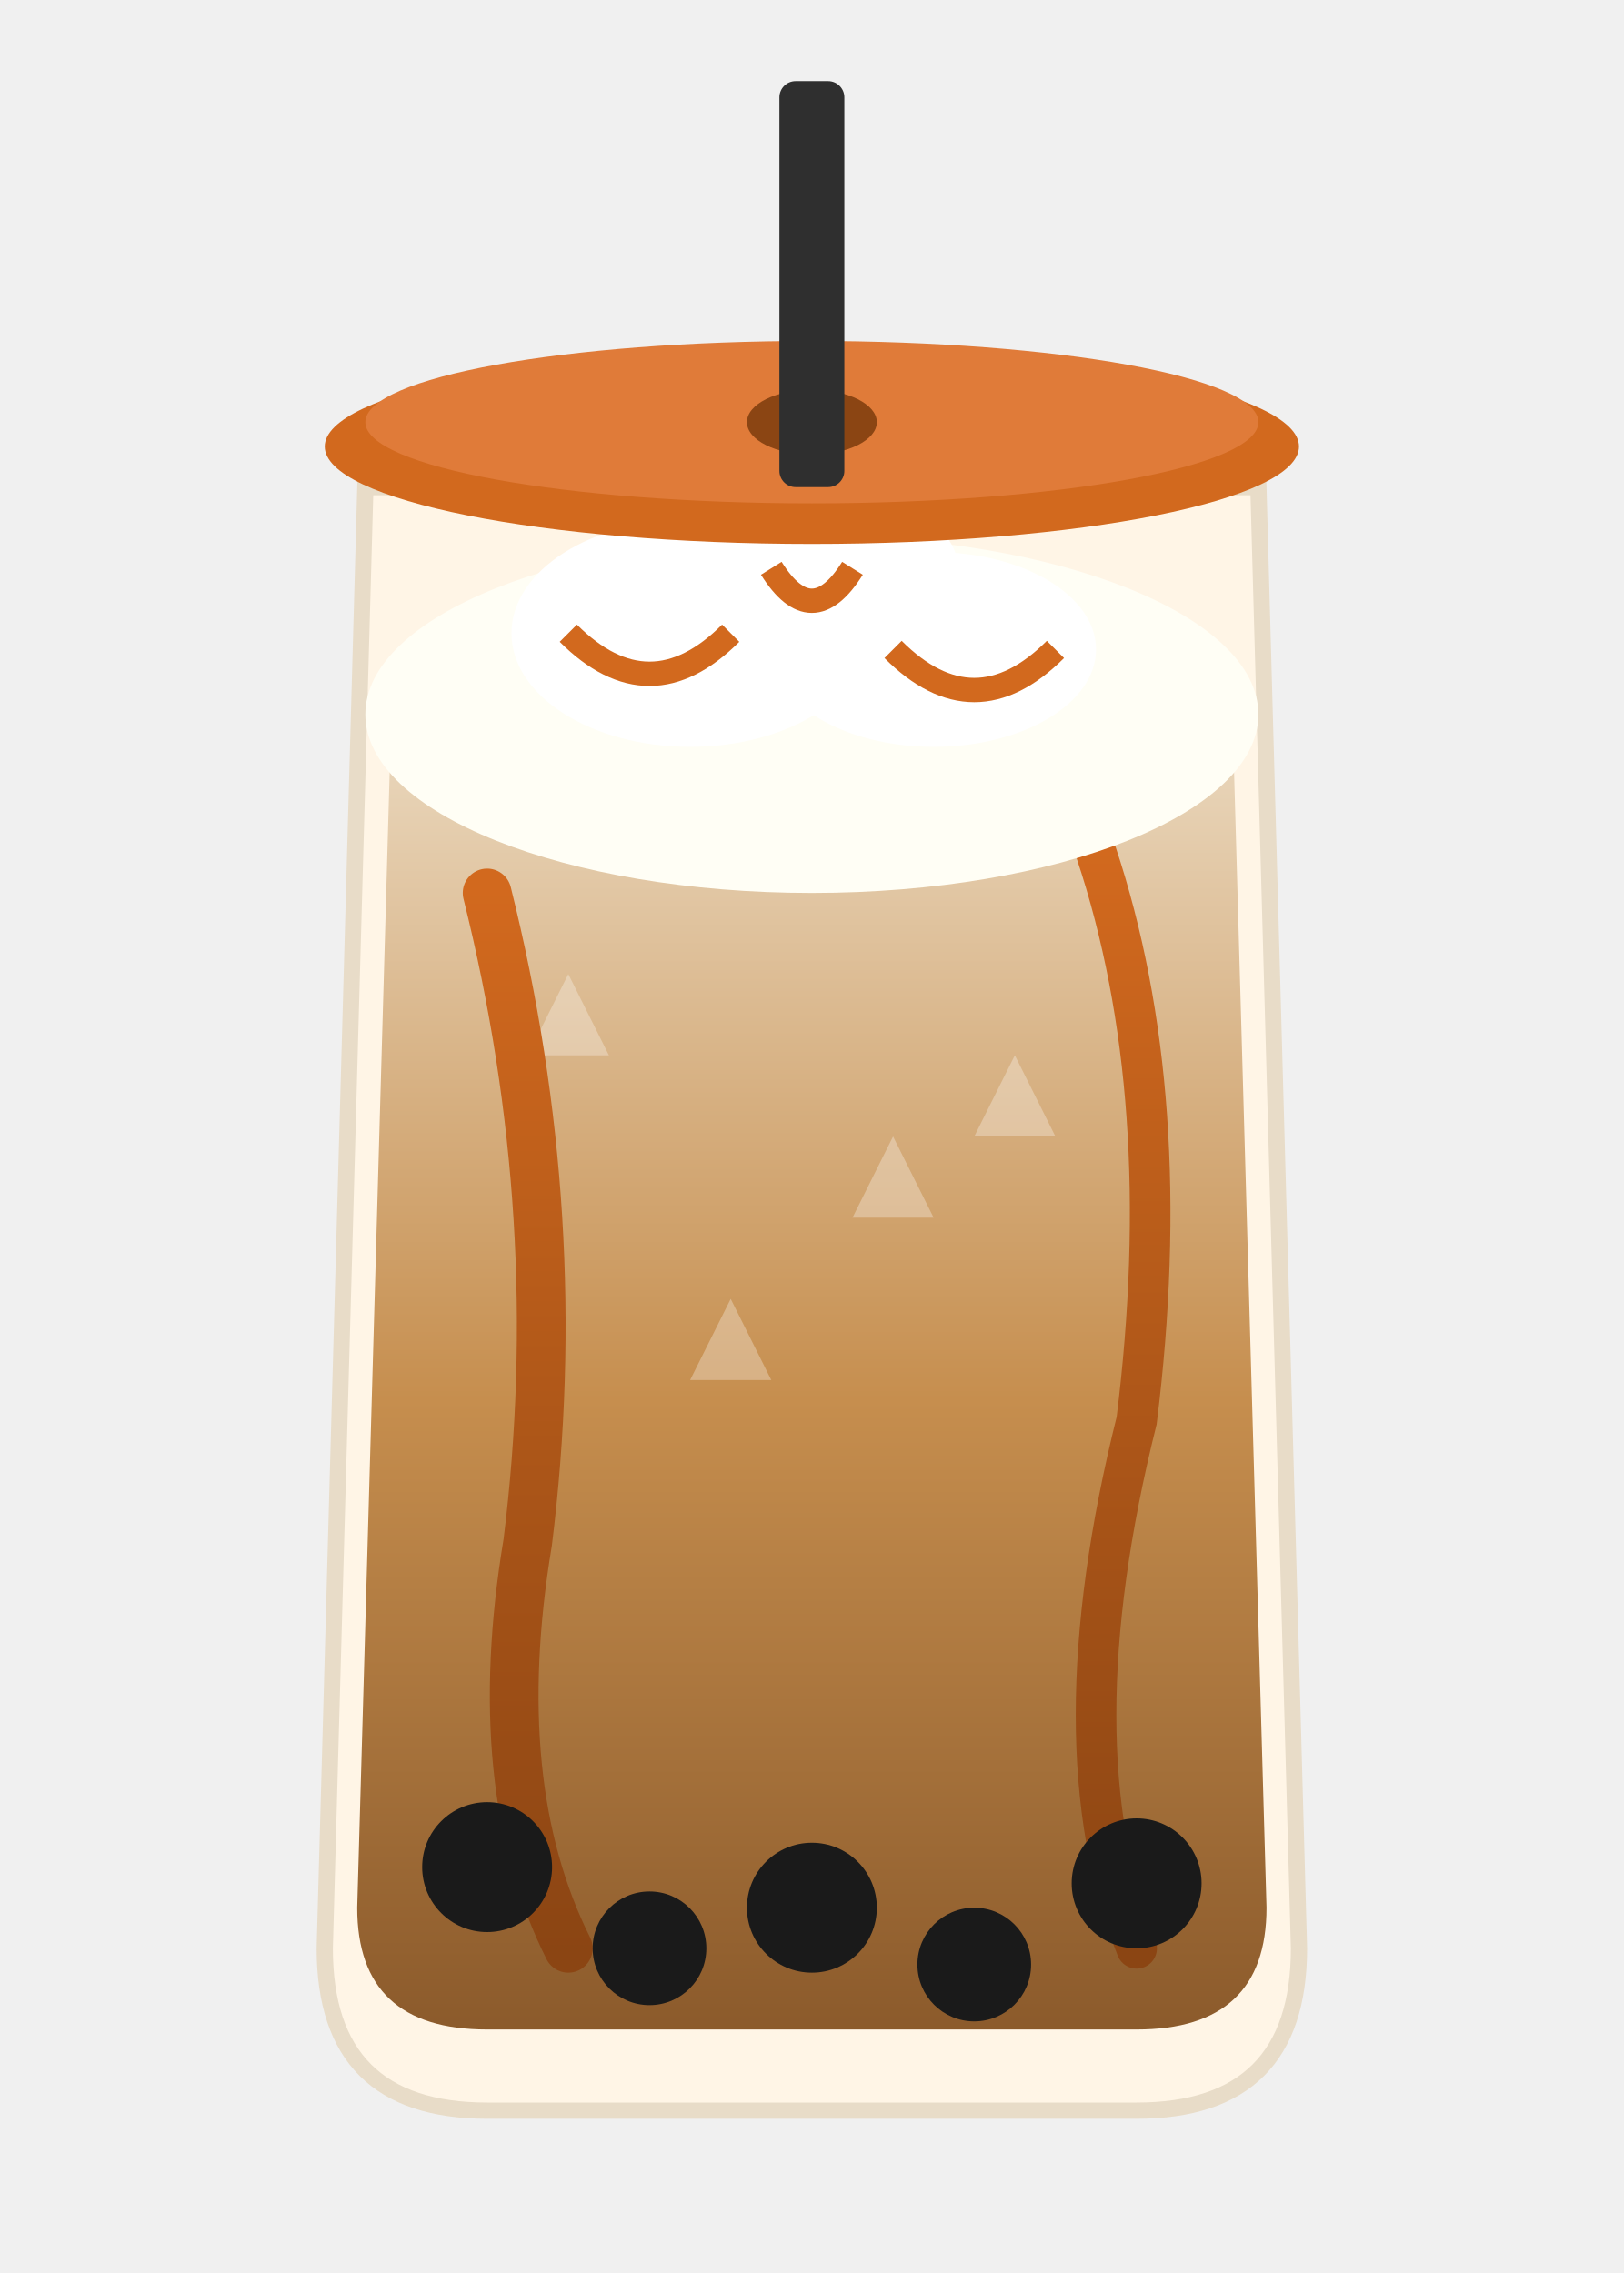
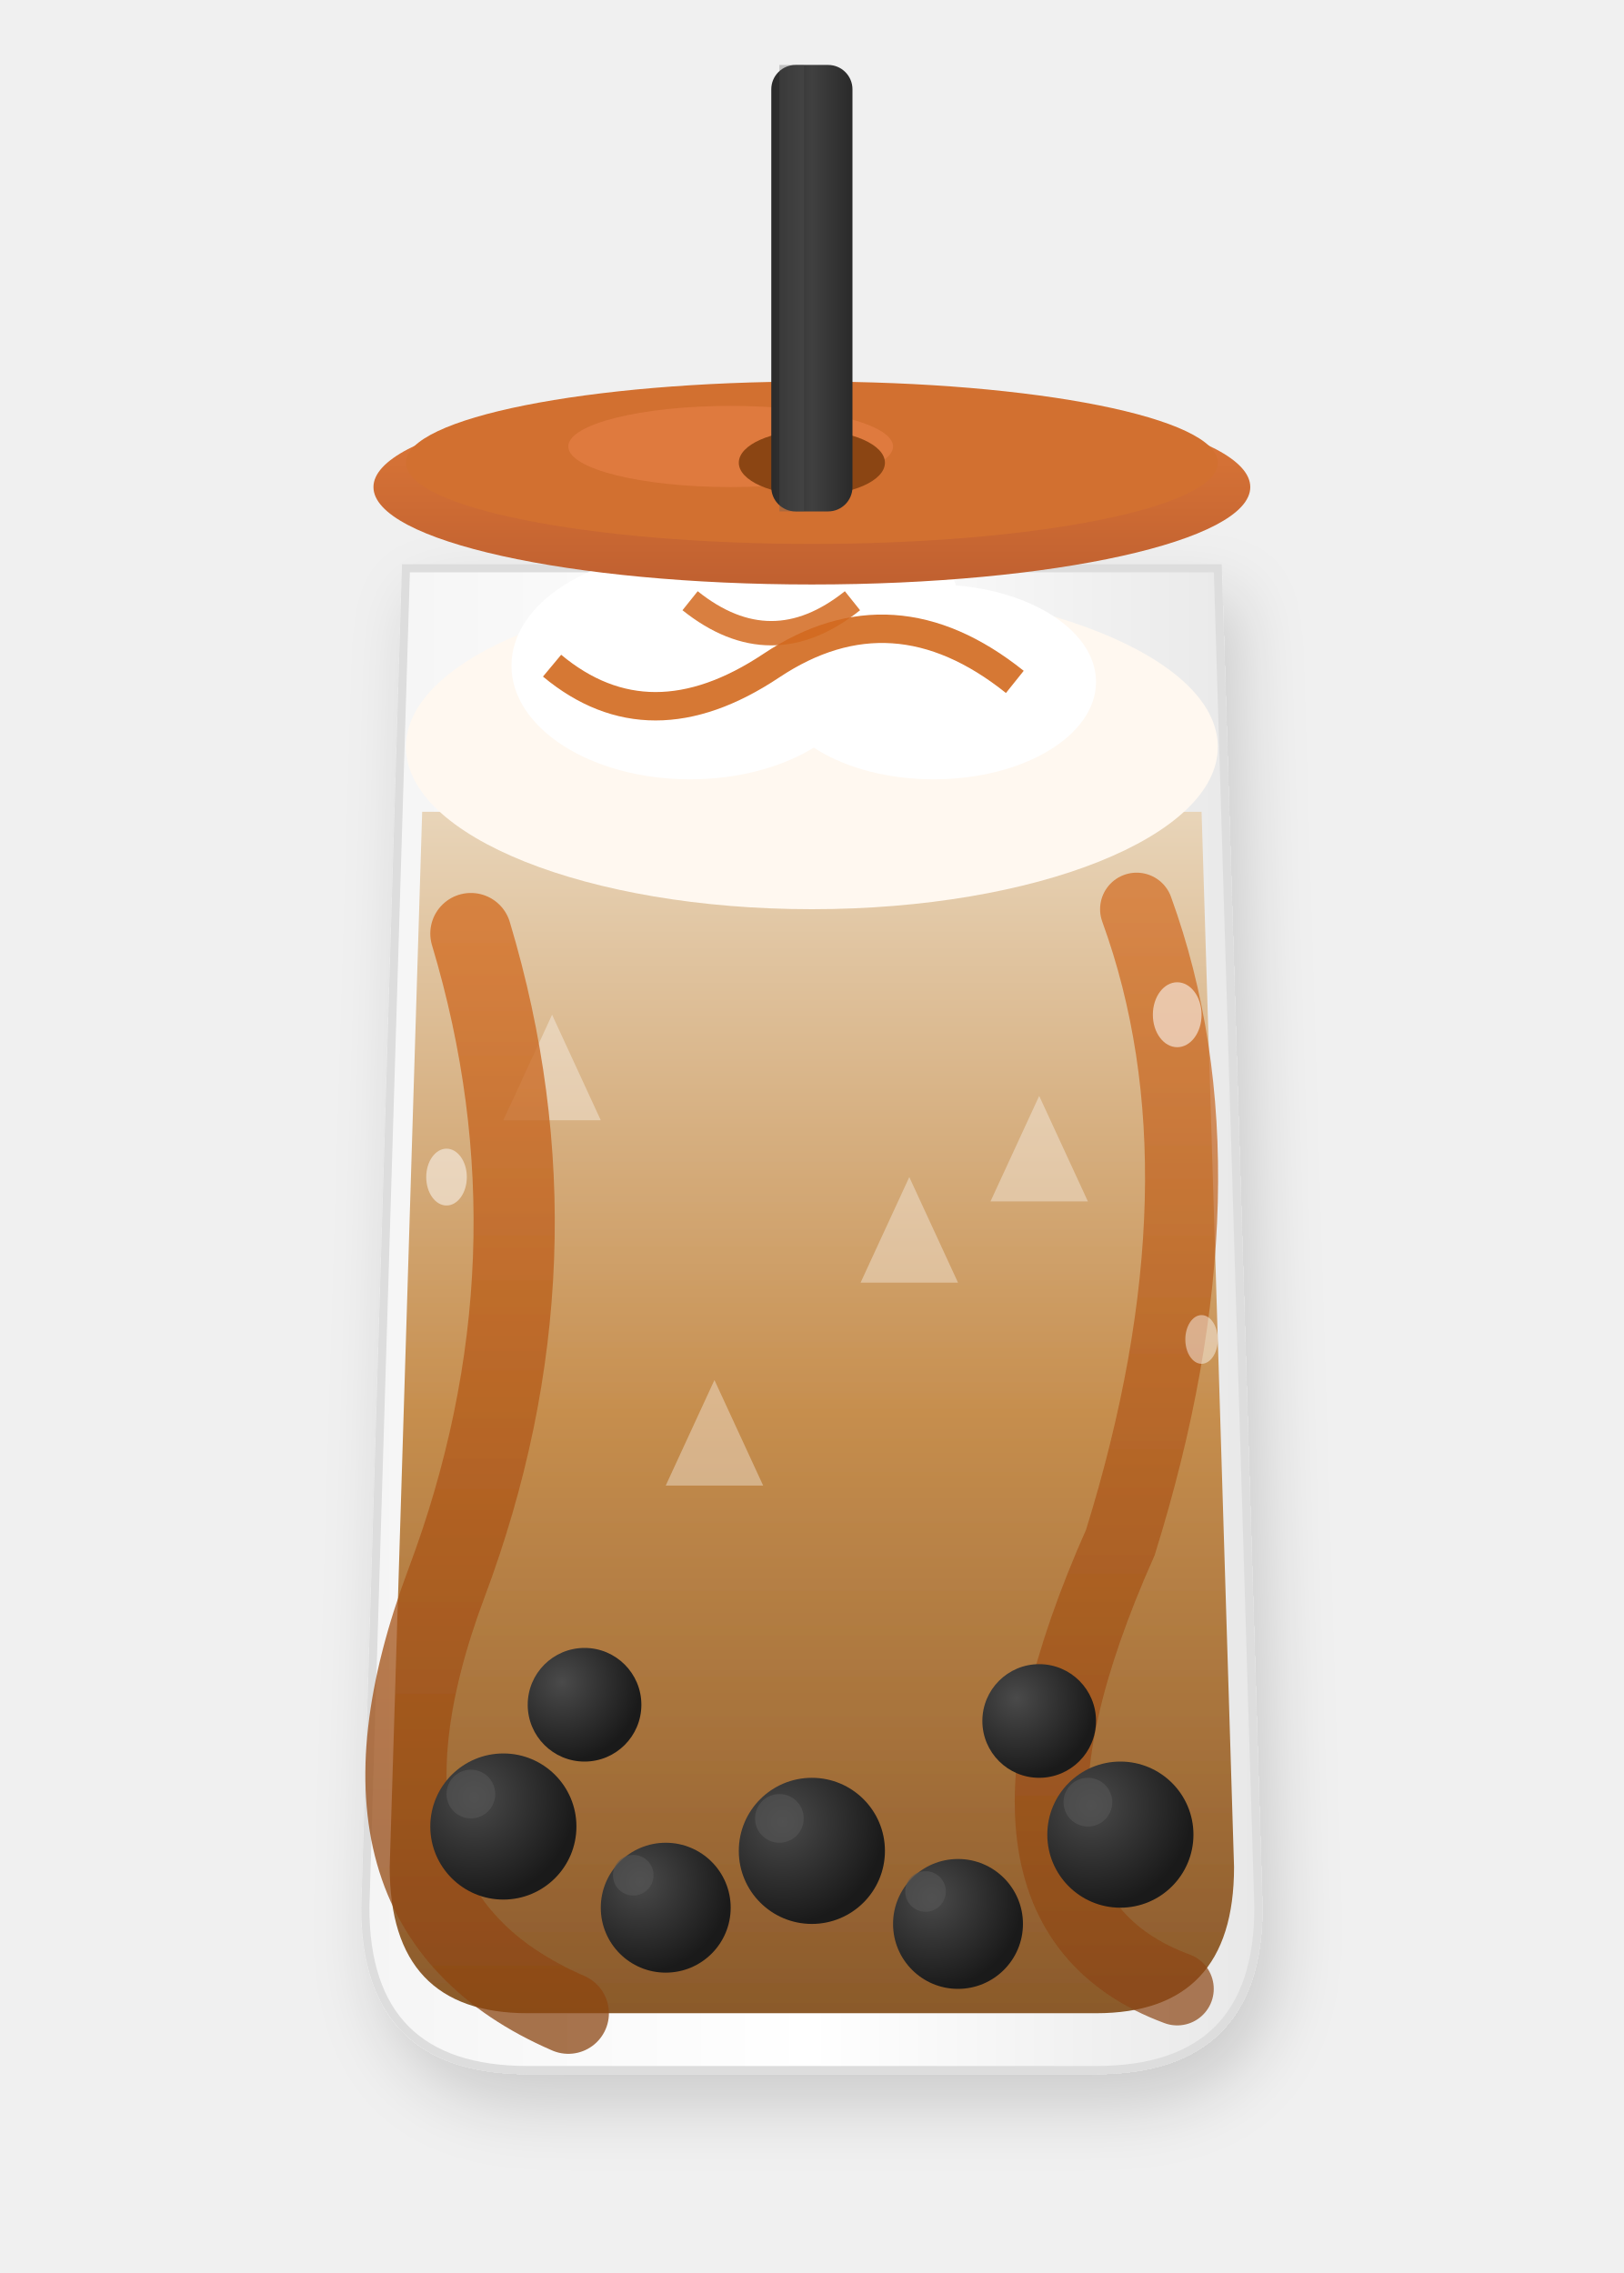
<svg xmlns="http://www.w3.org/2000/svg" viewBox="0 0 200 280">
  <defs>
-     <linearGradient id="caramelFrap" x1="0%" y1="0%" x2="0%" y2="100%">
+     <linearGradient id="cupBodyFrapCar" x1="0%" y1="0%" x2="100%" y2="0%">
+       <stop offset="0%" style="stop-color:#f5f5f5" />
+       <stop offset="50%" style="stop-color:#ffffff" />
+       <stop offset="100%" style="stop-color:#e8e8e8" />
+     </linearGradient>
+     <linearGradient id="frapCaramelDrink" x1="0%" y1="0%" x2="0%" y2="100%">
      <stop offset="0%" style="stop-color:#E8D4B8" />
      <stop offset="50%" style="stop-color:#C68E4E" />
      <stop offset="100%" style="stop-color:#8B5A2B" />
    </linearGradient>
-     <linearGradient id="caramelFrapDrizzle" x1="0%" y1="0%" x2="0%" y2="100%">
+     <linearGradient id="caramelSwirlFrap" x1="0%" y1="0%" x2="0%" y2="100%">
      <stop offset="0%" style="stop-color:#D2691E" />
      <stop offset="100%" style="stop-color:#8B4513" />
    </linearGradient>
+     <linearGradient id="frapCaramelLid" x1="0%" y1="0%" x2="0%" y2="100%">
+       <stop offset="0%" style="stop-color:#E07B39" />
+       <stop offset="100%" style="stop-color:#C06030" />
+     </linearGradient>
+     <linearGradient id="strawGradientFrapCar" x1="0%" y1="0%" x2="100%" y2="0%">
+       <stop offset="0%" style="stop-color:#2a2a2a" />
+       <stop offset="50%" style="stop-color:#404040" />
+       <stop offset="100%" style="stop-color:#2a2a2a" />
+     </linearGradient>
+     <radialGradient id="bobaGlowFrapCar" cx="30%" cy="30%" r="70%">
+       <stop offset="0%" style="stop-color:#4a4a4a" />
+       <stop offset="100%" style="stop-color:#1a1a1a" />
+     </radialGradient>
+     <filter id="shadowFrapCar" x="-20%" y="-20%" width="140%" height="140%">
+       <feDropShadow dx="2" dy="4" stdDeviation="4" flood-opacity="0.15" />
+     </filter>
  </defs>
-   <path d="M45 60 L40 240 Q40 260 60 260 L140 260 Q160 260 160 240 L155 60 Z" fill="#FFF5E6" stroke="#E8DCC8" stroke-width="2" />
-   <path d="M48 95 L44 235 Q44 250 60 250 L140 250 Q156 250 156 235 L152 95 Z" fill="url(#caramelFrap)" />
-   <polygon points="70,120 75,130 65,130" fill="#FFFFFF" opacity="0.3" />
-   <polygon points="110,140 115,150 105,150" fill="#FFFFFF" opacity="0.3" />
-   <polygon points="90,160 95,170 85,170" fill="#FFFFFF" opacity="0.3" />
-   <polygon points="125,130 130,140 120,140" fill="#FFFFFF" opacity="0.3" />
-   <path d="M60 110 Q70 150 65 190 Q60 220 70 240" stroke="url(#caramelFrapDrizzle)" stroke-width="6" fill="none" stroke-linecap="round" />
-   <path d="M135 105 Q145 135 140 175 Q130 215 140 240" stroke="url(#caramelFrapDrizzle)" stroke-width="5" fill="none" stroke-linecap="round" />
-   <ellipse cx="100" cy="88" rx="55" ry="22" fill="#FFFEF5" />
-   <ellipse cx="85" cy="78" rx="22" ry="14" fill="#FFFFFF" />
-   <ellipse cx="115" cy="80" rx="20" ry="12" fill="#FFFFFF" />
-   <ellipse cx="100" cy="70" rx="18" ry="10" fill="#FFFFFF" />
-   <ellipse cx="100" cy="62" rx="12" ry="7" fill="#FFFFFF" />
-   <path d="M70 78 Q80 88 90 78" stroke="#D2691E" stroke-width="3" fill="none" />
-   <path d="M95 70 Q100 78 105 70" stroke="#D2691E" stroke-width="3" fill="none" />
-   <path d="M110 80 Q120 90 130 80" stroke="#D2691E" stroke-width="3" fill="none" />
-   <circle cx="60" cy="230" r="8" fill="#1A1A1A" />
-   <circle cx="80" cy="240" r="7" fill="#1A1A1A" />
-   <circle cx="100" cy="235" r="8" fill="#1A1A1A" />
-   <circle cx="120" cy="242" r="7" fill="#1A1A1A" />
-   <circle cx="140" cy="232" r="8" fill="#1A1A1A" />
-   <ellipse cx="100" cy="55" rx="60" ry="12" fill="#D2691E" />
-   <ellipse cx="100" cy="52" rx="55" ry="10" fill="#E07B39" />
-   <ellipse cx="100" cy="52" rx="8" ry="4" fill="#8B4513" />
-   <rect x="96" y="10" width="8" height="50" fill="#2F2F2F" rx="2" />
+   <g filter="url(#shadowFrapCar)">
+     <path d="M50 70 L45 235 Q45 255 65 255 L135 255 Q155 255 155 235 L150 70 Z" fill="url(#cupBodyFrapCar)" stroke="#ddd" stroke-width="1" />
+     <path d="M52 100 L48 230 Q48 248 65 248 L135 248 Q152 248 152 230 L148 100 Z" fill="url(#frapCaramelDrink)" />
+     <polygon points="68,125 74,138 62,138" fill="#FFFFFF" opacity="0.35" />
+     <polygon points="112,145 118,158 106,158" fill="#FFFFFF" opacity="0.35" />
+     <polygon points="88,170 94,183 82,183" fill="#FFFFFF" opacity="0.35" />
+     <polygon points="128,135 134,148 122,148" fill="#FFFFFF" opacity="0.35" />
+     <path d="M58 115 Q70 155 55 195 Q40 235 70 248" stroke="url(#caramelSwirlFrap)" stroke-width="10" fill="none" stroke-linecap="round" opacity="0.75" />
+     <path d="M140 112 Q152 145 138 190 Q118 235 145 245" stroke="url(#caramelSwirlFrap)" stroke-width="9" fill="none" stroke-linecap="round" opacity="0.7" />
+   </g>
+   <ellipse cx="100" cy="92" rx="50" ry="20" fill="#FFF8F0" />
+   <ellipse cx="85" cy="82" rx="22" ry="14" fill="#FFFFFF" />
+   <ellipse cx="115" cy="84" rx="20" ry="12" fill="#FFFFFF" />
+   <ellipse cx="100" cy="74" rx="18" ry="11" fill="#FFFFFF" />
+   <ellipse cx="100" cy="66" rx="12" ry="8" fill="#FFFFFF" />
+   <path d="M68 82 Q80 92 95 82 Q110 72 125 84" stroke="#D2691E" stroke-width="3.5" fill="none" opacity="0.9" />
+   <path d="M85 74 Q95 82 105 74" stroke="#D2691E" stroke-width="3" fill="none" opacity="0.85" />
+   <path d="M92 66 Q100 72 108 66" stroke="#D2691E" stroke-width="2.5" fill="none" opacity="0.8" />
+   <g>
+     <circle cx="62" cy="225" r="9" fill="url(#bobaGlowFrapCar)" />
+     <circle cx="58" cy="221" r="3" fill="#555" opacity="0.6" />
+     <circle cx="82" cy="235" r="8" fill="url(#bobaGlowFrapCar)" />
+     <circle cx="78" cy="231" r="2.5" fill="#555" opacity="0.6" />
+     <circle cx="100" cy="228" r="9" fill="url(#bobaGlowFrapCar)" />
+     <circle cx="96" cy="224" r="3" fill="#555" opacity="0.6" />
+     <circle cx="118" cy="237" r="8" fill="url(#bobaGlowFrapCar)" />
+     <circle cx="114" cy="233" r="2.5" fill="#555" opacity="0.6" />
+     <circle cx="138" cy="226" r="9" fill="url(#bobaGlowFrapCar)" />
+     <circle cx="134" cy="222" r="3" fill="#555" opacity="0.6" />
+     <circle cx="72" cy="210" r="7" fill="url(#bobaGlowFrapCar)" />
+     <circle cx="128" cy="212" r="7" fill="url(#bobaGlowFrapCar)" />
+   </g>
+   <ellipse cx="100" cy="60" rx="54" ry="12" fill="url(#frapCaramelLid)" />
+   <ellipse cx="100" cy="57" rx="50" ry="10" fill="#D27030" />
+   <ellipse cx="90" cy="55" rx="20" ry="5" fill="#E88048" opacity="0.6" />
+   <ellipse cx="100" cy="57" rx="9" ry="4" fill="#8B4513" />
+   <rect x="95" y="8" width="10" height="55" rx="3" fill="url(#strawGradientFrapCar)" />
+   <rect x="96" y="8" width="3" height="55" fill="#555" opacity="0.3" />
+   <ellipse cx="145" cy="125" rx="3" ry="4" fill="#fff" opacity="0.55" />
+   <ellipse cx="148" cy="165" rx="2" ry="3" fill="#fff" opacity="0.45" />
+   <ellipse cx="55" cy="145" rx="2.5" ry="3.5" fill="#fff" opacity="0.5" />
</svg>
